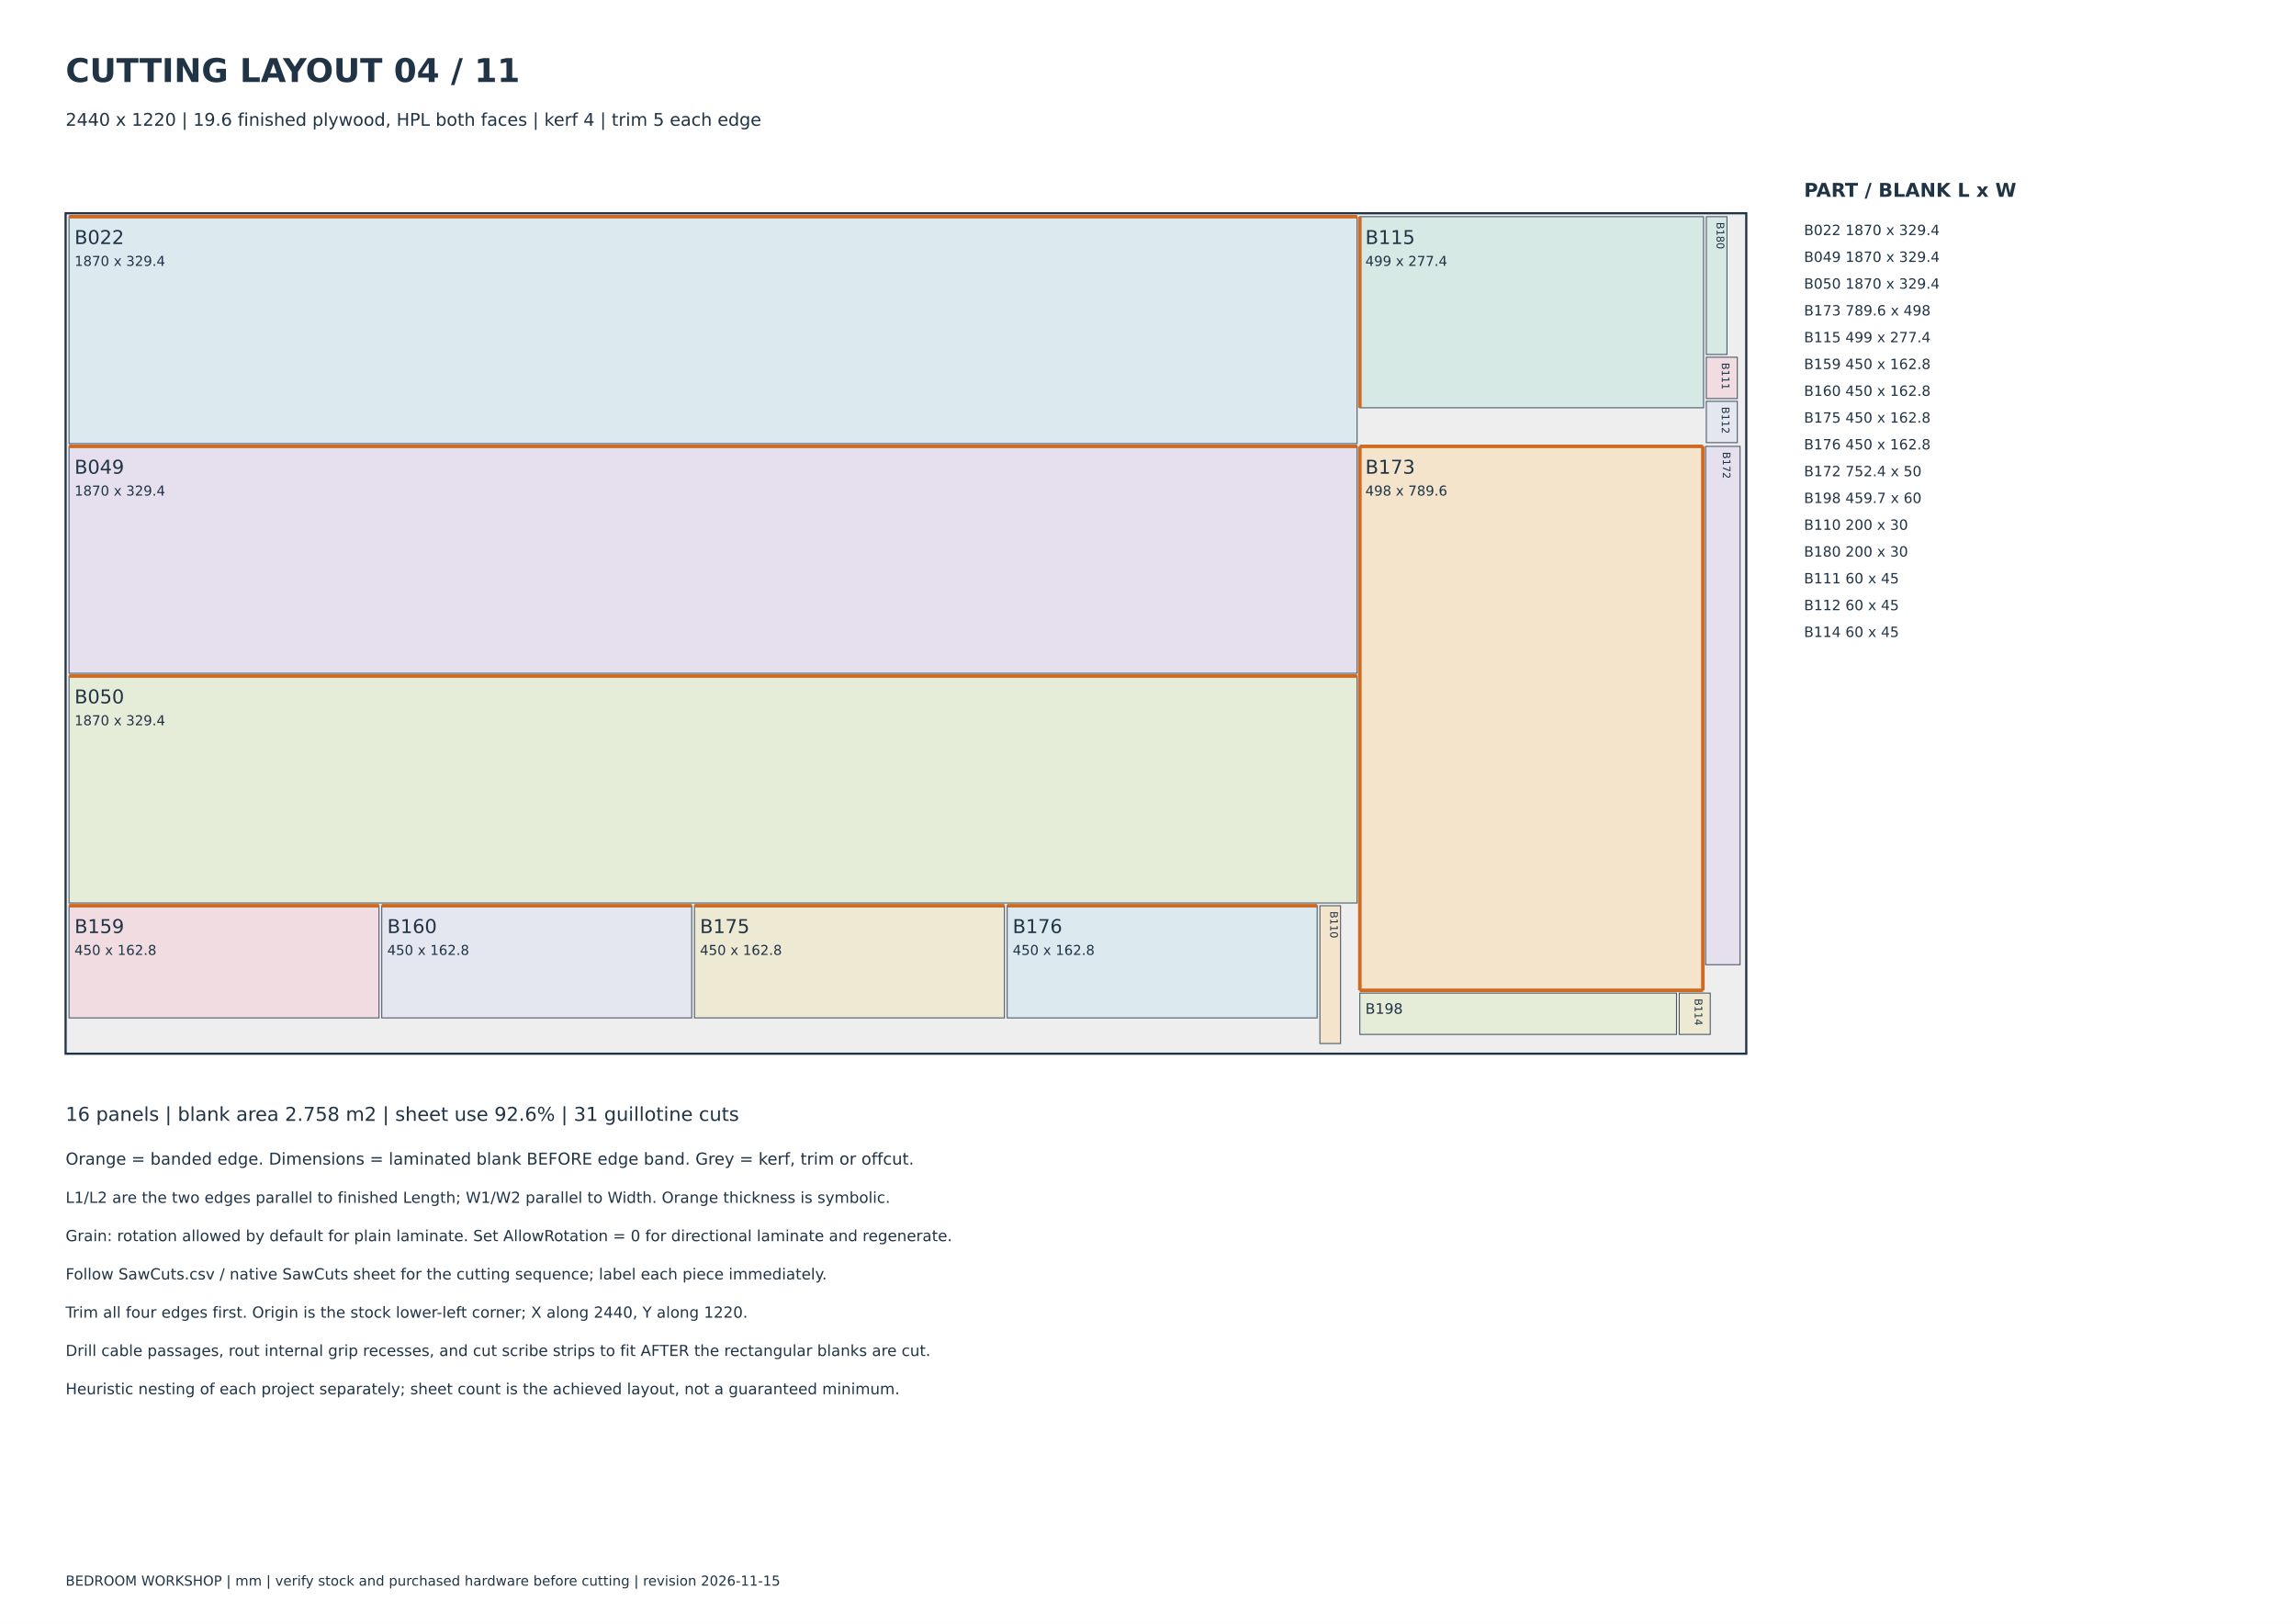
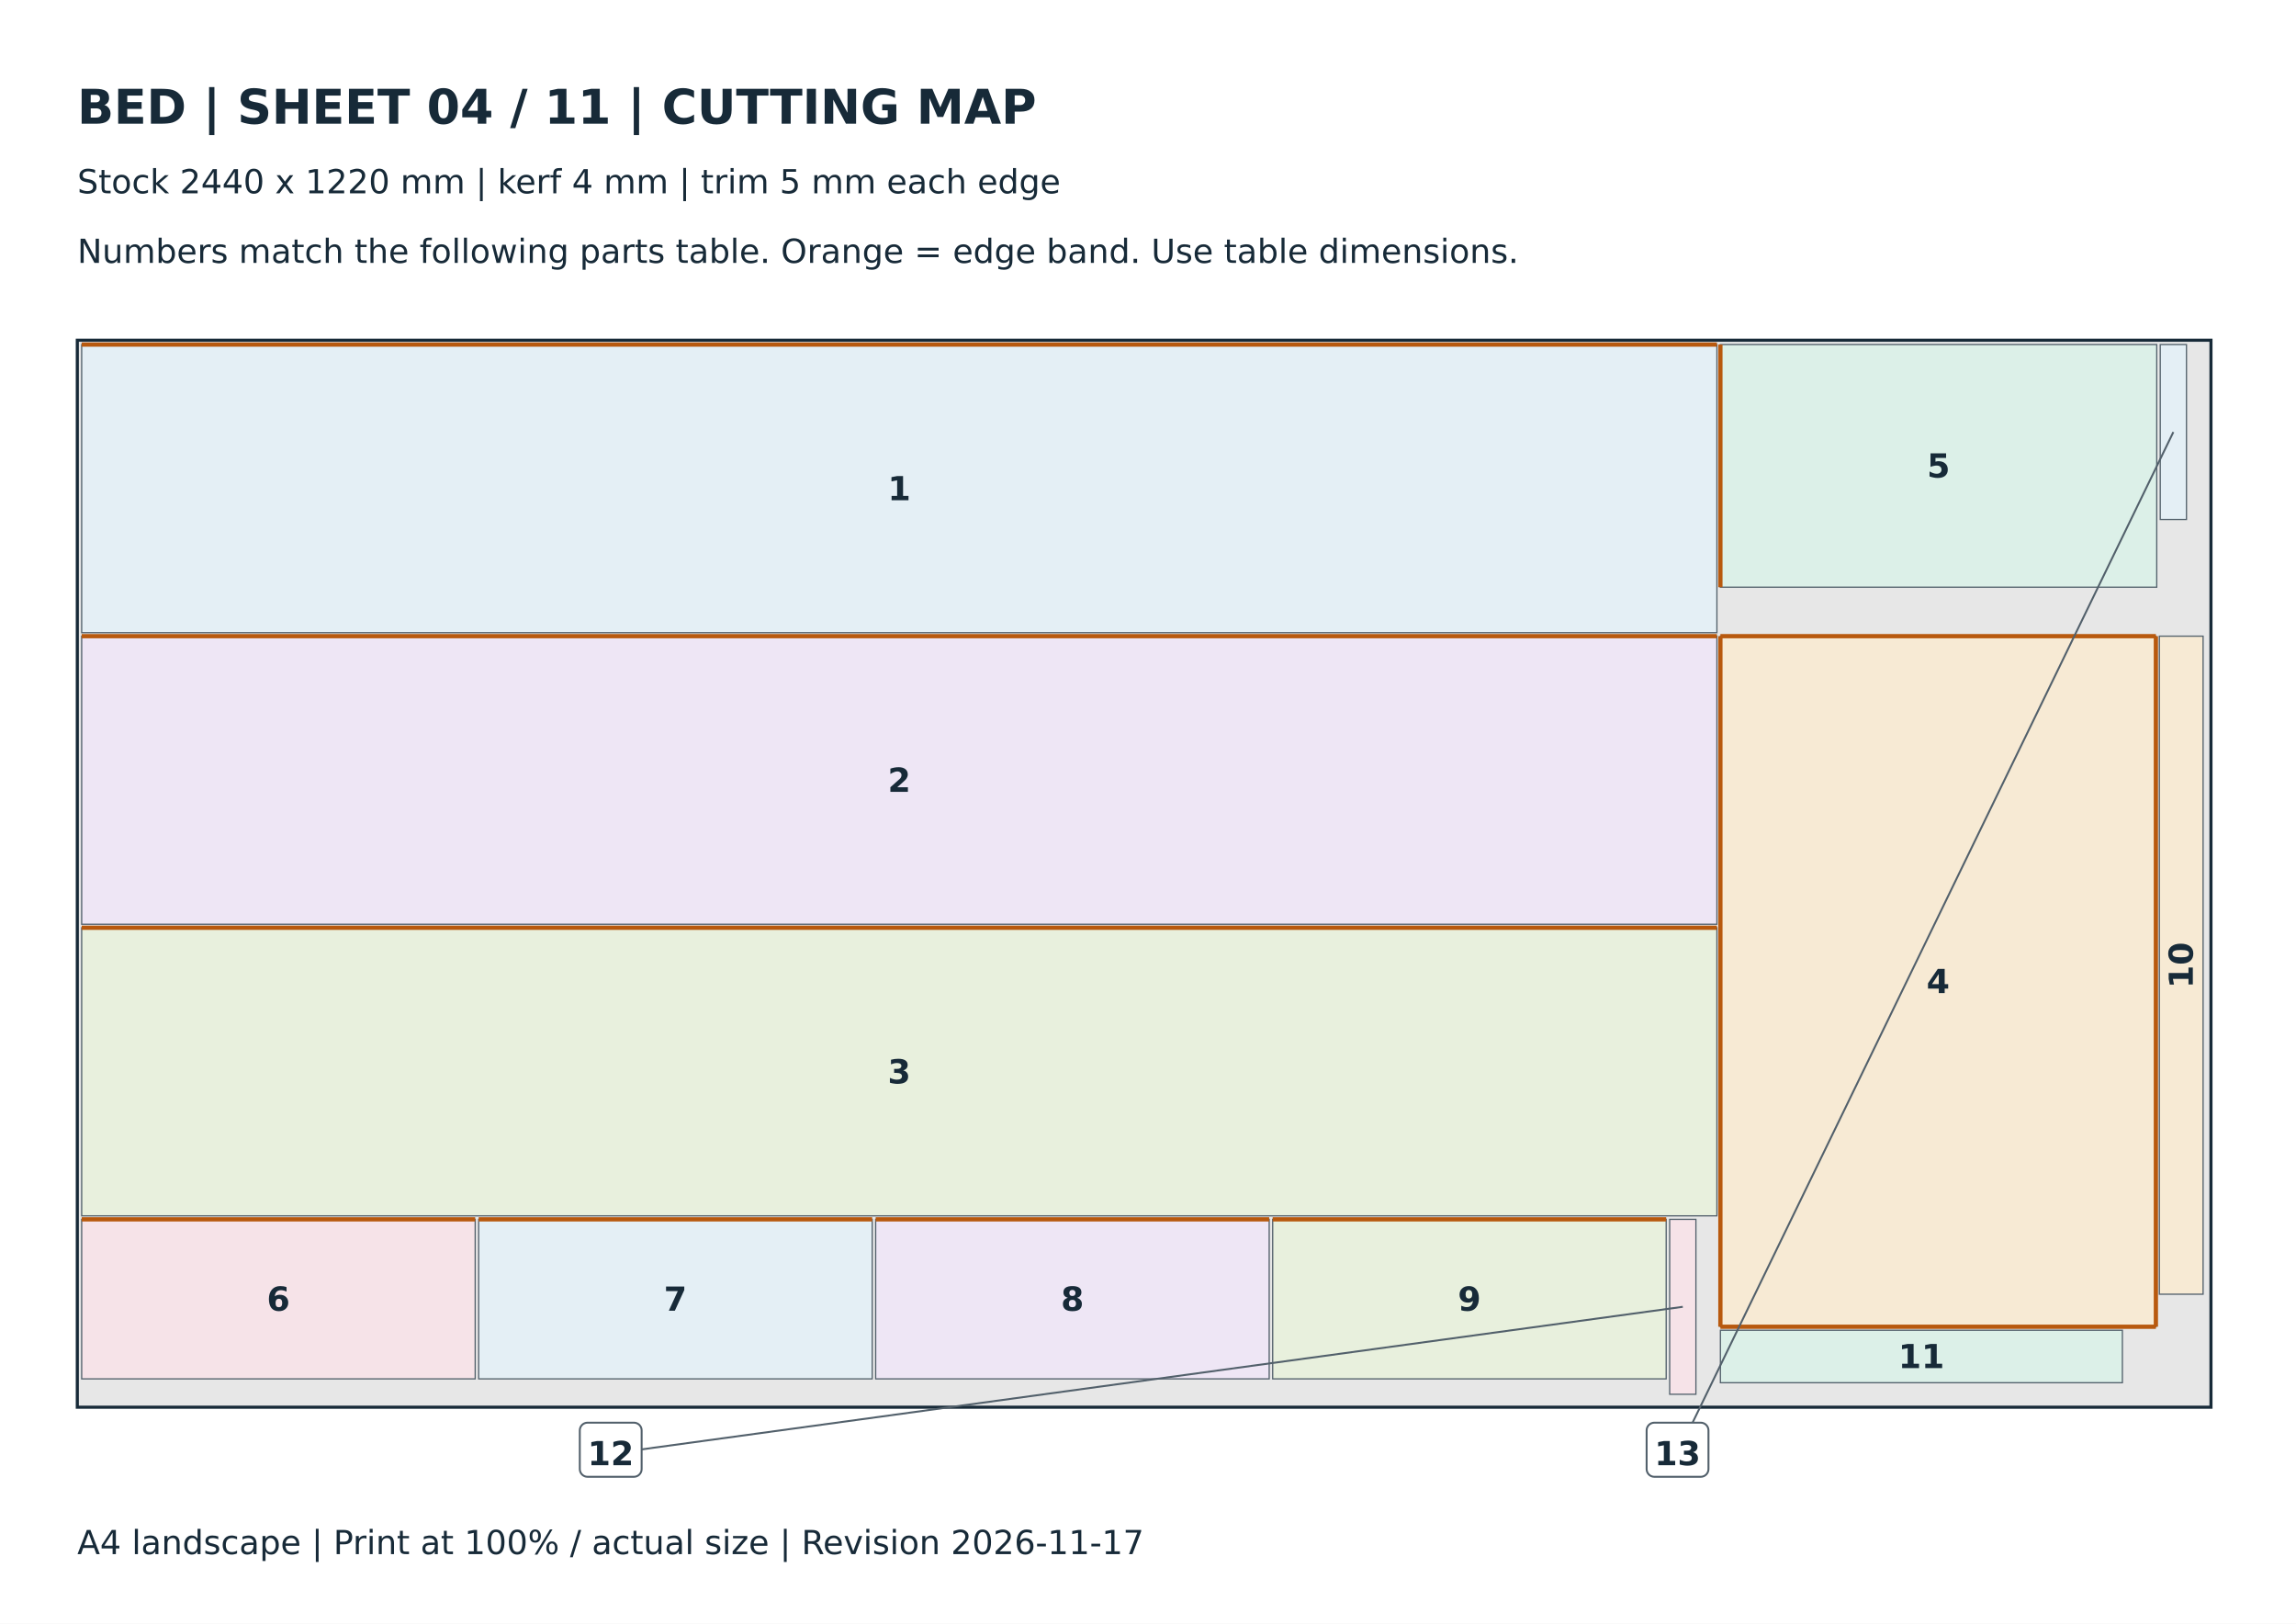
- <svg xmlns="http://www.w3.org/2000/svg" width="420mm" height="297mm" viewBox="0 0 420 297">
-   <rect width="420" height="297" fill="white" />
-   <style>text {font-family:DejaVu Sans,sans-serif;fill:#203446} .small{font-size:2.5px} .body{font-size:3.1px}</style>
-   <text x="12" y="15" font-size="6" font-weight="bold">CUTTING LAYOUT 04 / 11</text>
-   <text x="12" y="23" font-size="3.2">2440 x 1220 | 19.6 finished plywood, HPL both faces | kerf 4 | trim 5 each edge</text>
-   <text x="12" y="290" class="small">BEDROOM WORKSHOP | mm | verify stock and purchased hardware before cutting | revision 2026-11-15</text>
-   <rect x="12" y="39" width="307.44" height="153.72" fill="#eeeeee" stroke="#203446" stroke-width=".4" />
-   <rect x="12.63" y="39.63" width="235.62" height="41.504" fill="#dce9ef" stroke="#465667" stroke-width=".18" />
-   <text x="13.63" y="44.63" font-size="3.5">B022</text>
-   <text x="13.63" y="48.63" font-size="2.5">1870 x 329.4</text>
-   <path d="M12.63 39.63 L248.25 39.63" stroke="#cf6a21" stroke-width=".65" />
-   <rect x="12.63" y="81.638" width="235.62" height="41.504" fill="#e6dfed" stroke="#465667" stroke-width=".18" />
-   <text x="13.63" y="86.638" font-size="3.5">B049</text>
-   <text x="13.63" y="90.638" font-size="2.5">1870 x 329.4</text>
-   <path d="M12.63 81.638 L248.25 81.638" stroke="#cf6a21" stroke-width=".65" />
-   <rect x="12.63" y="123.647" width="235.62" height="41.504" fill="#e5edd9" stroke="#465667" stroke-width=".18" />
-   <text x="13.63" y="128.647" font-size="3.5">B050</text>
-   <text x="13.63" y="132.647" font-size="2.5">1870 x 329.4</text>
-   <path d="M12.63 123.647 L248.25 123.647" stroke="#cf6a21" stroke-width=".65" />
-   <rect x="248.754" y="81.638" width="62.748" height="99.49" fill="#f3e4cb" stroke="#465667" stroke-width=".18" />
-   <text x="249.754" y="86.638" font-size="3.5">B173</text>
-   <text x="249.754" y="90.638" font-size="2.5">498 x 789.6</text>
-   <path d="M248.754 81.638 L311.502 81.638" stroke="#cf6a21" stroke-width=".65" />
-   <path d="M248.754 181.128 L311.502 181.128" stroke="#cf6a21" stroke-width=".65" />
-   <path d="M248.754 81.638 L248.754 181.128" stroke="#cf6a21" stroke-width=".65" />
-   <path d="M311.502 81.638 L311.502 181.128" stroke="#cf6a21" stroke-width=".65" />
-   <rect x="248.754" y="39.63" width="62.874" height="34.952" fill="#d6e9e4" stroke="#465667" stroke-width=".18" />
-   <text x="249.754" y="44.63" font-size="3.5">B115</text>
-   <text x="249.754" y="48.63" font-size="2.5">499 x 277.4</text>
-   <path d="M248.754 39.63 L248.754 74.582" stroke="#cf6a21" stroke-width=".65" />
-   <rect x="12.63" y="165.655" width="56.7" height="20.513" fill="#f0dce1" stroke="#465667" stroke-width=".18" />
-   <text x="13.63" y="170.655" font-size="3.5">B159</text>
-   <text x="13.63" y="174.655" font-size="2.5">450 x 162.8</text>
-   <path d="M12.63 165.655 L69.33 165.655" stroke="#cf6a21" stroke-width=".65" />
-   <rect x="69.834" y="165.655" width="56.7" height="20.513" fill="#e4e6f0" stroke="#465667" stroke-width=".18" />
-   <text x="70.834" y="170.655" font-size="3.5">B160</text>
-   <text x="70.834" y="174.655" font-size="2.5">450 x 162.8</text>
-   <path d="M69.834 165.655 L126.534 165.655" stroke="#cf6a21" stroke-width=".65" />
-   <rect x="127.038" y="165.655" width="56.7" height="20.513" fill="#eee9d3" stroke="#465667" stroke-width=".18" />
-   <text x="128.038" y="170.655" font-size="3.5">B175</text>
-   <text x="128.038" y="174.655" font-size="2.5">450 x 162.8</text>
-   <path d="M127.038 165.655 L183.738 165.655" stroke="#cf6a21" stroke-width=".65" />
-   <rect x="184.242" y="165.655" width="56.7" height="20.513" fill="#dce9ef" stroke="#465667" stroke-width=".18" />
-   <text x="185.242" y="170.655" font-size="3.5">B176</text>
-   <text x="185.242" y="174.655" font-size="2.5">450 x 162.8</text>
-   <path d="M184.242 165.655 L240.942 165.655" stroke="#cf6a21" stroke-width=".65" />
-   <rect x="312.006" y="81.638" width="6.3" height="94.802" fill="#e6dfed" stroke="#465667" stroke-width=".18" />
-   <text transform="translate(315.156,82.6384) rotate(90)" font-size="1.9">B172</text>
-   <rect x="248.754" y="181.632" width="57.922" height="7.56" fill="#e5edd9" stroke="#465667" stroke-width=".18" />
-   <text x="249.754" y="185.412" font-size="2.646">B198</text>
-   <rect x="241.446" y="165.655" width="3.78" height="25.2" fill="#f3e4cb" stroke="#465667" stroke-width=".18" />
-   <text transform="translate(243.336,166.6552) rotate(90)" font-size="1.9">B110</text>
-   <rect x="312.132" y="39.63" width="3.78" height="25.2" fill="#d6e9e4" stroke="#465667" stroke-width=".18" />
-   <text transform="translate(314.022,40.63) rotate(90)" font-size="1.9">B180</text>
-   <rect x="312.132" y="65.334" width="5.67" height="7.56" fill="#f0dce1" stroke="#465667" stroke-width=".18" />
-   <text transform="translate(314.967,66.334) rotate(90)" font-size="1.9">B111</text>
-   <rect x="312.132" y="73.398" width="5.67" height="7.56" fill="#e4e6f0" stroke="#465667" stroke-width=".18" />
-   <text transform="translate(314.967,74.398) rotate(90)" font-size="1.9">B112</text>
-   <rect x="307.18" y="181.632" width="5.67" height="7.56" fill="#eee9d3" stroke="#465667" stroke-width=".18" />
-   <text transform="translate(310.0152,182.632) rotate(90)" font-size="1.9">B114</text>
-   <text x="12" y="205" font-size="3.5">16 panels | blank area 2.758 m2 | sheet use 92.6% | 31 guillotine cuts</text>
-   <text x="12" y="213" font-size="3">Orange = banded edge. Dimensions = laminated blank BEFORE edge band. Grey = kerf, trim or offcut.</text>
-   <text x="12" y="220" font-size="2.8">L1/L2 are the two edges parallel to finished Length; W1/W2 parallel to Width. Orange thickness is symbolic.</text>
-   <text x="12" y="227" font-size="2.8">Grain: rotation allowed by default for plain laminate. Set AllowRotation = 0 for directional laminate and regenerate.</text>
-   <text x="12" y="234" font-size="2.8">Follow SawCuts.csv / native SawCuts sheet for the cutting sequence; label each piece immediately.</text>
-   <text x="12" y="241" font-size="2.8">Trim all four edges first. Origin is the stock lower-left corner; X along 2440, Y along 1220.</text>
-   <text x="12" y="248" font-size="2.8">Drill cable passages, rout internal grip recesses, and cut scribe strips to fit AFTER the rectangular blanks are cut.</text>
-   <text x="12" y="255" font-size="2.8">Heuristic nesting of each project separately; sheet count is the achieved layout, not a guaranteed minimum.</text>
-   <text x="330" y="36" font-size="3.5" font-weight="bold">PART / BLANK L x W</text>
-   <text x="330" y="43.0" font-size="2.6">B022  1870 x 329.4</text>
-   <text x="330" y="47.9" font-size="2.6">B049  1870 x 329.4</text>
-   <text x="330" y="52.8" font-size="2.6">B050  1870 x 329.4</text>
-   <text x="330" y="57.7" font-size="2.6">B173  789.6 x 498</text>
-   <text x="330" y="62.6" font-size="2.6">B115  499 x 277.4</text>
-   <text x="330" y="67.5" font-size="2.6">B159  450 x 162.8</text>
-   <text x="330" y="72.4" font-size="2.6">B160  450 x 162.8</text>
-   <text x="330" y="77.3" font-size="2.6">B175  450 x 162.8</text>
-   <text x="330" y="82.2" font-size="2.6">B176  450 x 162.8</text>
-   <text x="330" y="87.1" font-size="2.6">B172  752.4 x 50</text>
-   <text x="330" y="92.0" font-size="2.6">B198  459.7 x 60</text>
-   <text x="330" y="96.9" font-size="2.6">B110  200 x 30</text>
-   <text x="330" y="101.8" font-size="2.6">B180  200 x 30</text>
-   <text x="330" y="106.7" font-size="2.6">B111  60 x 45</text>
-   <text x="330" y="111.6" font-size="2.6">B112  60 x 45</text>
-   <text x="330" y="116.5" font-size="2.6">B114  60 x 45</text>
+ <svg xmlns="http://www.w3.org/2000/svg" width="297mm" height="210mm" viewBox="0 0 297 210">
+   <rect width="297" height="210" fill="white" />
+   <style>text {font-family:DejaVu Sans,sans-serif;fill:#172a38}</style>
+   <text x="10" y="16" font-size="6.2" font-weight="bold">BED | SHEET 04 / 11 | CUTTING MAP</text>
+   <text x="10" y="25" font-size="4.3">Stock 2440 x 1220 mm | kerf 4 mm | trim 5 mm each edge</text>
+   <text x="10" y="201" font-size="4.3">A4 landscape | Print at 100% / actual size | Revision 2026-11-17</text>
+   <text x="10" y="34" font-size="4.3">Numbers match the following parts table. Orange = edge band. Use table dimensions.</text>
+   <rect x="10" y="44" width="276.0" height="138.0" fill="#e7e7e7" stroke="#172a38" stroke-width=".4" />
+   <rect x="10.566" y="44.566" width="211.525" height="37.26" fill="#e4eff5" stroke="#52606b" stroke-width=".16" />
+   <path d="M10.566 44.566 L222.09 44.566" stroke="#b8590e" stroke-width=".55" />
+   <text x="116.328" y="64.696" font-size="4.3" text-anchor="middle" font-weight="bold">1</text>
+   <rect x="10.566" y="82.278" width="211.525" height="37.26" fill="#eee6f5" stroke="#52606b" stroke-width=".16" />
+   <path d="M10.566 82.278 L222.09 82.278" stroke="#b8590e" stroke-width=".55" />
+   <text x="116.328" y="102.408" font-size="4.3" text-anchor="middle" font-weight="bold">2</text>
+   <rect x="10.566" y="119.99" width="211.525" height="37.26" fill="#e8f0dd" stroke="#52606b" stroke-width=".16" />
+   <path d="M10.566 119.99 L222.09 119.99" stroke="#b8590e" stroke-width=".55" />
+   <text x="116.328" y="140.12" font-size="4.3" text-anchor="middle" font-weight="bold">3</text>
+   <rect x="222.543" y="82.278" width="56.331" height="89.315" fill="#f7ead4" stroke="#52606b" stroke-width=".16" />
+   <path d="M222.543 82.278 L278.874 82.278" stroke="#b8590e" stroke-width=".55" />
+   <path d="M222.543 171.593 L278.874 171.593" stroke="#b8590e" stroke-width=".55" />
+   <path d="M222.543 82.278 L222.543 171.593" stroke="#b8590e" stroke-width=".55" />
+   <path d="M278.874 82.278 L278.874 171.593" stroke="#b8590e" stroke-width=".55" />
+   <text x="250.708" y="128.436" font-size="4.3" text-anchor="middle" font-weight="bold">4</text>
+   <rect x="222.543" y="44.566" width="56.444" height="31.378" fill="#dcf0e8" stroke="#52606b" stroke-width=".16" />
+   <path d="M222.543 44.566 L222.543 75.944" stroke="#b8590e" stroke-width=".55" />
+   <text x="250.765" y="61.755" font-size="4.3" text-anchor="middle" font-weight="bold">5</text>
+   <rect x="10.566" y="157.703" width="50.902" height="20.632" fill="#f6e3e8" stroke="#52606b" stroke-width=".16" />
+   <path d="M10.566 157.703 L61.467 157.703" stroke="#b8590e" stroke-width=".55" />
+   <text x="36.016" y="169.519" font-size="4.3" text-anchor="middle" font-weight="bold">6</text>
+   <rect x="61.92" y="157.703" width="50.902" height="20.632" fill="#e4eff5" stroke="#52606b" stroke-width=".16" />
+   <path d="M61.92 157.703 L112.821 157.703" stroke="#b8590e" stroke-width=".55" />
+   <text x="87.371" y="169.519" font-size="4.3" text-anchor="middle" font-weight="bold">7</text>
+   <rect x="113.274" y="157.703" width="50.902" height="20.632" fill="#eee6f5" stroke="#52606b" stroke-width=".16" />
+   <path d="M113.274 157.703 L164.175 157.703" stroke="#b8590e" stroke-width=".55" />
+   <text x="138.725" y="169.519" font-size="4.3" text-anchor="middle" font-weight="bold">8</text>
+   <rect x="164.628" y="157.703" width="50.902" height="20.632" fill="#e8f0dd" stroke="#52606b" stroke-width=".16" />
+   <path d="M164.628 157.703 L215.53 157.703" stroke="#b8590e" stroke-width=".55" />
+   <text x="190.079" y="169.519" font-size="4.3" text-anchor="middle" font-weight="bold">9</text>
+   <rect x="279.326" y="82.278" width="5.656" height="85.108" fill="#f7ead4" stroke="#52606b" stroke-width=".16" />
+   <g transform="translate(282.1541,124.8318) rotate(-90)">
+     <text x="0" y="1.5" font-size="4.3" text-anchor="middle" font-weight="bold">10</text>
+   </g>
+   <rect x="222.543" y="172.046" width="51.999" height="6.787" fill="#dcf0e8" stroke="#52606b" stroke-width=".16" />
+   <text x="248.542" y="176.939" font-size="4.3" text-anchor="middle" font-weight="bold">11</text>
+   <rect x="215.982" y="157.703" width="3.393" height="22.623" fill="#f6e3e8" stroke="#52606b" stroke-width=".16" />
+   <rect x="279.439" y="44.566" width="3.393" height="22.623" fill="#e4eff5" stroke="#52606b" stroke-width=".16" />
+   <path d="M217.679 169.014 L79.0 188" fill="none" stroke="#52606b" stroke-width=".25" />
+   <rect x="75.0" y="184" width="8" height="7" rx="1" fill="white" stroke="#52606b" stroke-width=".25" />
+   <text x="79" y="189.5" font-size="4.3" text-anchor="middle" font-weight="bold">12</text>
+   <path d="M281.136 55.877 L217.0 188" fill="none" stroke="#52606b" stroke-width=".25" />
+   <rect x="213.0" y="184" width="8" height="7" rx="1" fill="white" stroke="#52606b" stroke-width=".25" />
+   <text x="217" y="189.5" font-size="4.3" text-anchor="middle" font-weight="bold">13</text>
</svg>
